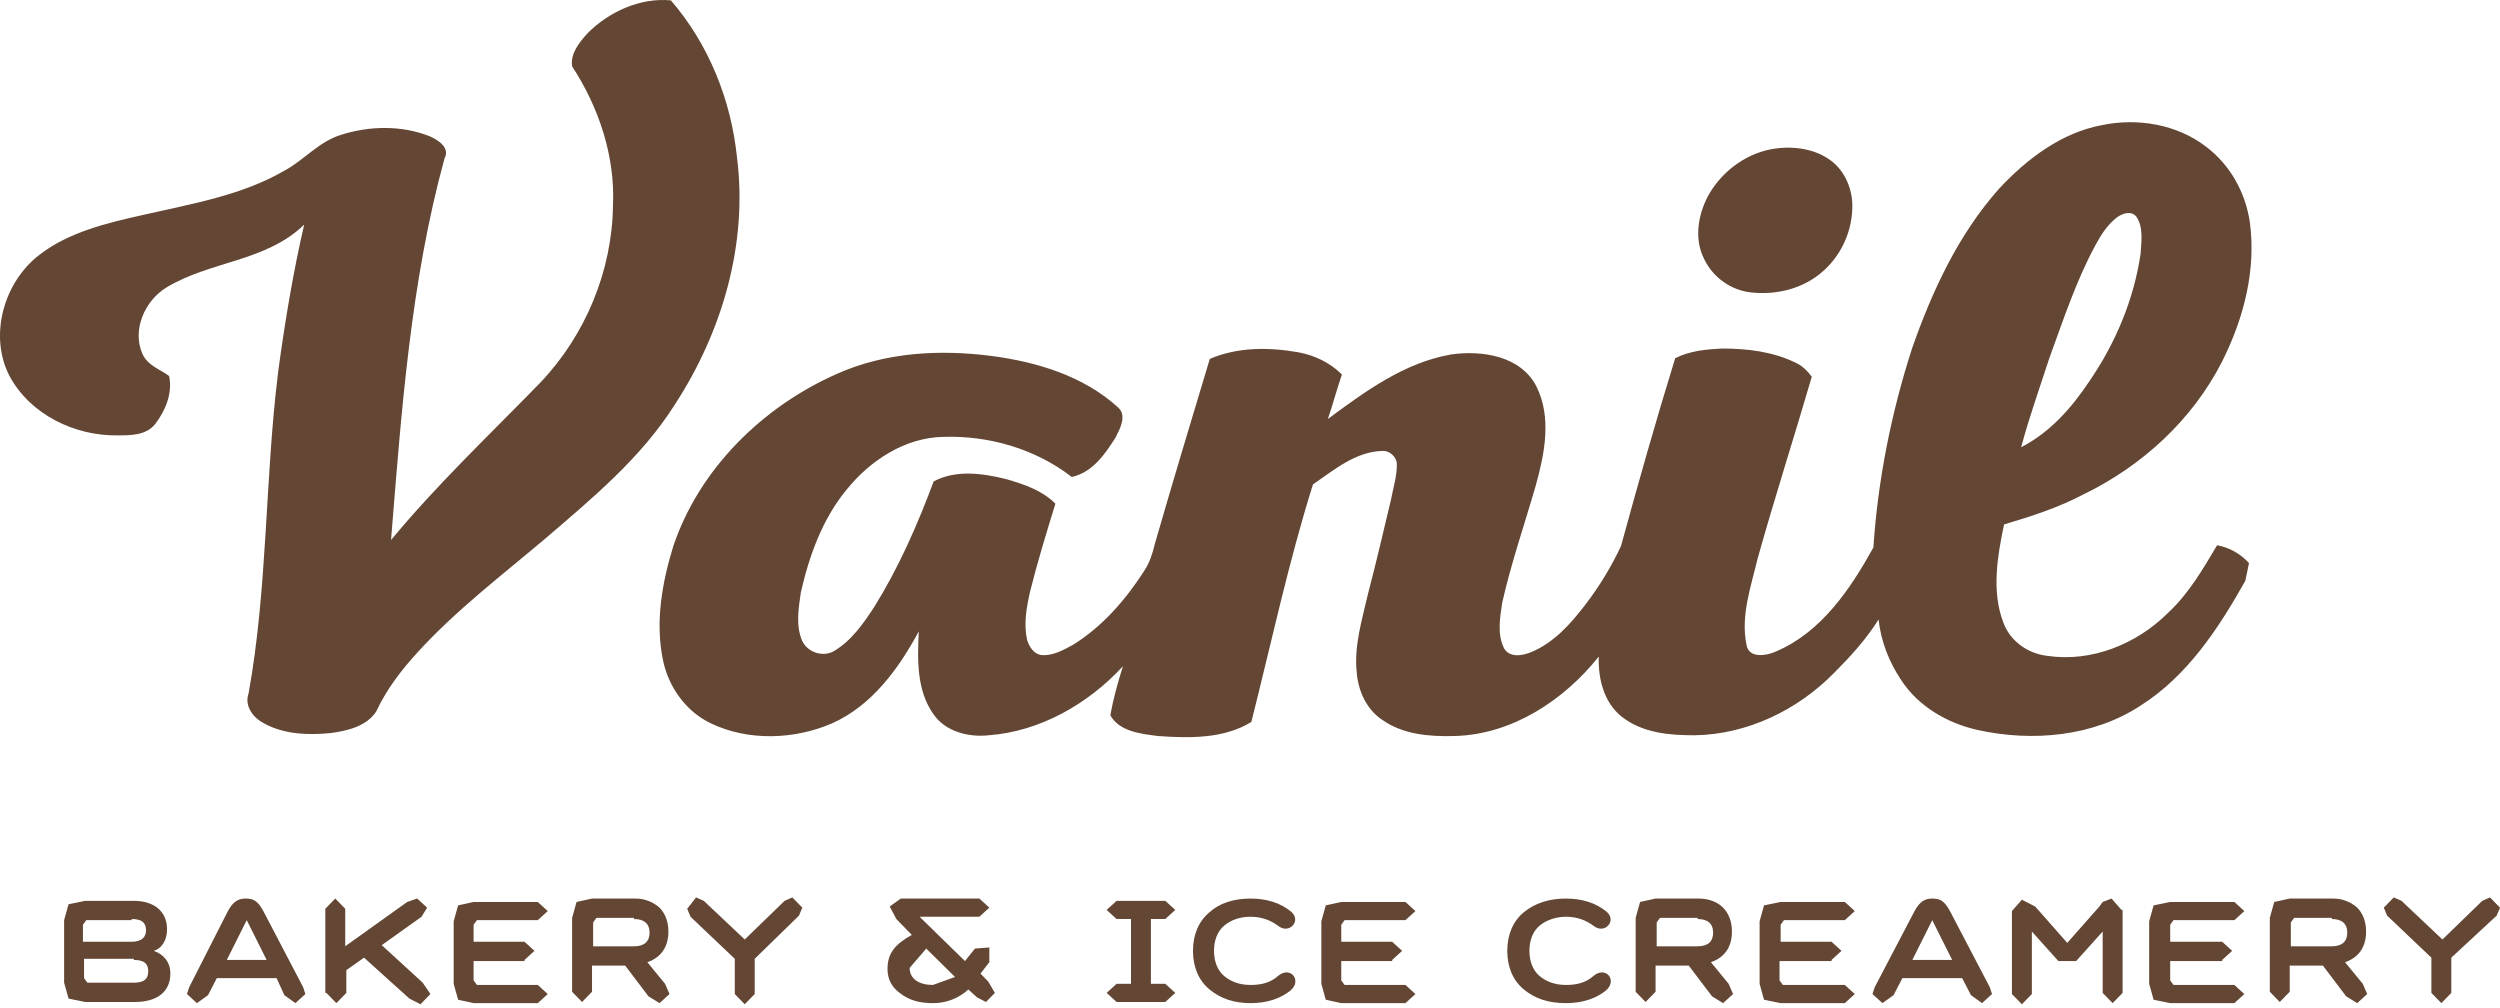
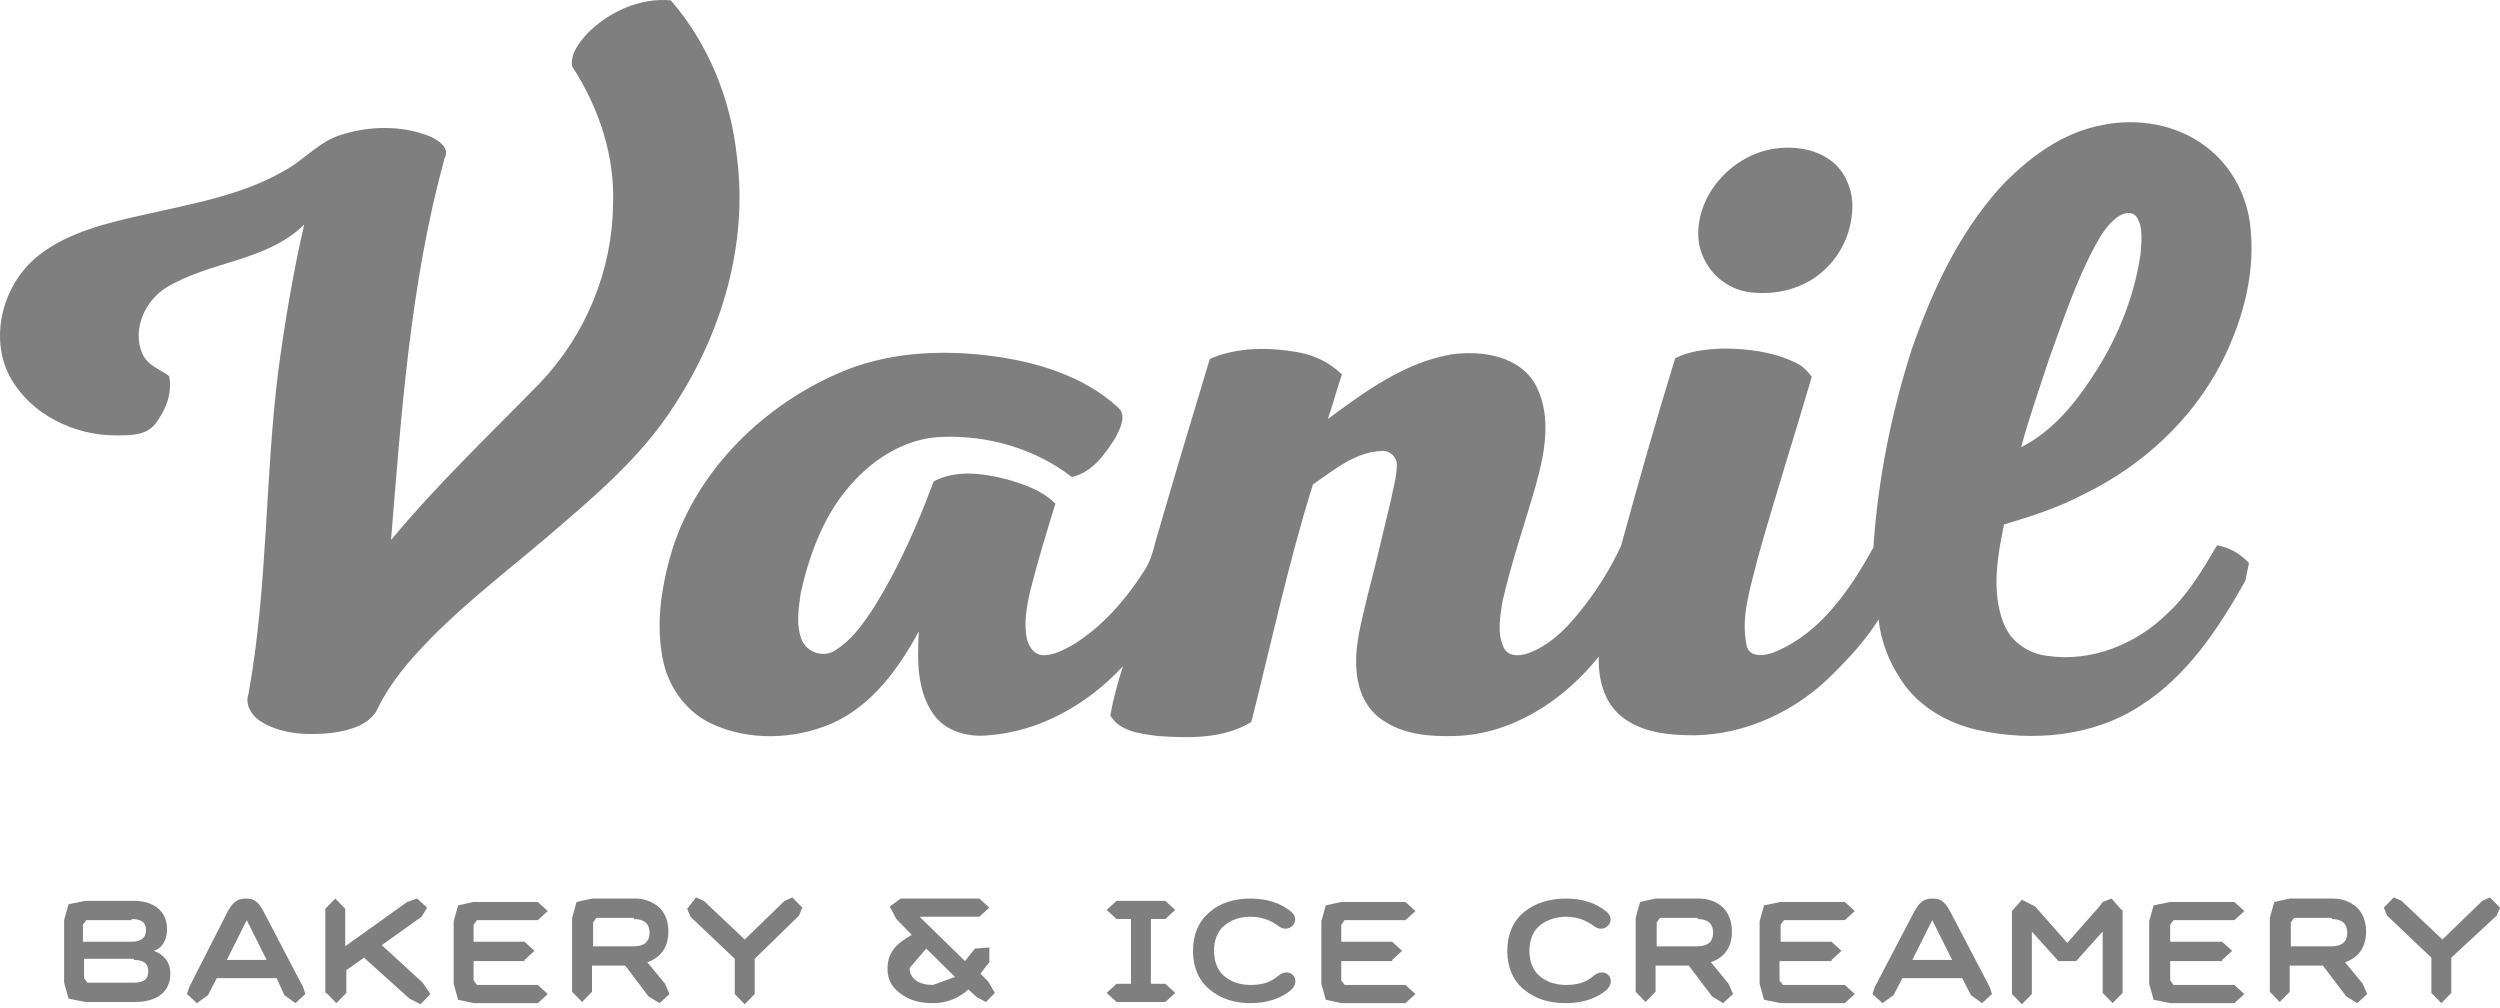
<svg xmlns="http://www.w3.org/2000/svg" width="191" height="77" fill="none" viewBox="0 0 191 77">
-   <path fill="#3C1800" fill-opacity=".8" d="M160.595 9.558c2.723-.567 5.728-.057 7.94 1.644 1.815 1.361 3.006 3.46 3.346 5.728.51 3.686-.454 7.373-2.098 10.662-2.269 4.48-6.125 7.996-10.549 10.151-1.928 1.021-4.026 1.702-6.124 2.325-.511 2.439-.965 5.104-.057 7.486.51 1.418 1.871 2.382 3.346 2.552 3.403.51 6.862-.907 9.244-3.289 1.588-1.474 2.665-3.346 3.743-5.16.964.17 1.815.68 2.438 1.36l-.283 1.361c-2.042 3.63-4.424 7.26-7.997 9.528-3.629 2.382-8.279 2.779-12.419 1.872-2.326-.51-4.594-1.815-5.898-3.857-.908-1.361-1.532-2.949-1.702-4.593-.964 1.53-2.155 2.835-3.402 4.083-2.779 2.835-6.636 4.707-10.662 4.764-1.928 0-3.97-.17-5.558-1.418-1.361-1.078-1.815-2.893-1.758-4.594-2.665 3.346-6.635 5.955-11.002 6.068-1.928.057-3.97-.113-5.558-1.248-1.191-.793-1.814-2.211-1.928-3.572-.227-2.042.397-4.027.851-6.012.624-2.382 1.191-4.82 1.758-7.202.17-.908.454-1.758.454-2.722 0-.567-.568-1.078-1.135-1.021-2.041.057-3.686 1.474-5.274 2.552-1.871 5.955-3.176 12.08-4.707 18.148-2.098 1.304-4.764 1.247-7.146 1.077-1.304-.17-2.948-.34-3.63-1.588.228-1.247.568-2.495.965-3.743-2.665 2.893-6.352 4.99-10.265 5.275-1.531.17-3.289-.284-4.196-1.588-1.305-1.815-1.248-4.197-1.135-6.352-1.53 2.835-3.573 5.671-6.635 7.032-2.892 1.248-6.408 1.361-9.244 0-1.928-.907-3.29-2.836-3.686-4.934-.567-2.835-.057-5.784.794-8.563 1.985-5.955 6.862-10.719 12.533-13.214 3.686-1.645 7.826-1.872 11.796-1.361 3.46.454 7.032 1.531 9.641 3.913.737.624.17 1.645-.17 2.325-.794 1.248-1.758 2.666-3.346 3.006-2.779-2.155-6.352-3.176-9.811-3.063-2.95.057-5.615 1.815-7.43 4.084-1.814 2.211-2.835 5.047-3.459 7.826-.17 1.19-.397 2.552.114 3.686.397.85 1.53 1.248 2.382.794 1.36-.794 2.268-2.098 3.119-3.403 1.871-3.005 3.289-6.238 4.537-9.584 1.7-.907 3.743-.624 5.557-.17 1.361.397 2.723.85 3.743 1.871-.68 2.212-1.36 4.424-1.928 6.692-.283 1.248-.51 2.496-.227 3.743.17.51.51 1.078 1.135 1.135.85.056 1.644-.397 2.381-.794 2.269-1.418 4.027-3.46 5.445-5.672.397-.623.623-1.304.794-2.041 1.36-4.707 2.778-9.414 4.196-14.121 2.099-.908 4.48-.908 6.749-.51 1.248.226 2.439.793 3.346 1.7-.397 1.135-.681 2.27-1.078 3.403 2.836-2.098 5.842-4.31 9.414-4.934 2.382-.34 5.331.114 6.522 2.44 1.191 2.381.624 5.16-.056 7.598-.851 2.95-1.872 5.898-2.552 8.904-.171 1.134-.397 2.382.113 3.46.397.794 1.418.623 2.098.34 1.758-.737 3.006-2.155 4.14-3.63a24.187 24.187 0 0 0 2.722-4.48c1.305-4.764 2.666-9.584 4.14-14.348 1.135-.567 2.382-.68 3.573-.737 1.928 0 3.857.227 5.615 1.077.51.227.907.624 1.247 1.078-1.361 4.65-2.835 9.244-4.14 13.894-.51 2.155-1.304 4.367-.85 6.579.17 1.077 1.531.85 2.268.51 3.46-1.474 5.671-4.764 7.429-7.94.341-5.16 1.361-10.264 2.949-15.198 1.532-4.367 3.516-8.677 6.636-12.193 2.155-2.325 4.82-4.31 7.882-4.877zM44.904 2.525c-.624.68-1.361 1.588-1.19 2.552 2.04 3.12 3.288 6.863 3.118 10.605-.056 4.991-2.098 9.925-5.557 13.554-3.857 3.97-7.883 7.77-11.4 12.023.794-9.754 1.475-19.622 4.084-29.15.453-.85-.51-1.417-1.135-1.7-2.154-.851-4.593-.795-6.748-.114-1.701.51-2.836 1.928-4.31 2.722-3.29 1.928-7.146 2.552-10.832 3.403-2.779.623-5.671 1.304-7.94 3.062C.272 21.581-.862 25.664.726 28.726c1.588 2.95 4.99 4.594 8.28 4.537.964 0 2.155 0 2.835-.85.794-1.021 1.361-2.382 1.078-3.687-.68-.51-1.645-.794-2.042-1.701-.794-1.815.17-4.027 1.815-5.048 3.346-2.041 7.656-1.985 10.548-4.82-.85 3.686-1.474 7.43-1.985 11.229-1.02 8.166-.794 16.503-2.268 24.613-.34.964.397 1.871 1.19 2.268 1.532.85 3.404.907 5.105.737 1.247-.17 2.722-.51 3.46-1.644.793-1.702 1.927-3.176 3.175-4.537 2.95-3.233 6.465-5.898 9.811-8.734 3.573-3.062 7.26-6.125 9.811-10.151 3.63-5.558 5.615-12.306 4.764-18.942-.454-4.367-2.155-8.62-5.047-11.966-2.325-.227-4.707.85-6.352 2.495zm116.712 14.178c-.68.567-1.134 1.305-1.531 2.042-1.474 2.722-2.439 5.671-3.516 8.62-.737 2.269-1.531 4.48-2.155 6.805 2.212-1.134 3.856-3.005 5.217-5.047 1.985-2.892 3.403-6.238 3.913-9.754.057-.908.227-2.042-.34-2.836-.453-.51-1.191-.17-1.588.17z" />
-   <path fill="#3C1800" fill-opacity=".8" d="M135.28 11.409c1.475-.284 3.176-.114 4.424.737 1.134.737 1.758 2.098 1.814 3.403.057 2.041-.85 4.083-2.495 5.387-1.418 1.135-3.289 1.588-5.104 1.418-1.588-.113-3.062-1.134-3.743-2.609-.737-1.474-.454-3.289.284-4.707.964-1.814 2.778-3.232 4.82-3.63zM4.899 75.076l.338 1.216 1.268.26h3.805c1.691 0 2.706-.781 2.706-2.17 0-.869-.508-1.477-1.268-1.737.591-.174 1.014-.782 1.014-1.65 0-1.39-1.014-2.17-2.537-2.17h-3.72l-1.268.26-.338 1.215v4.776zm5.327-1.736c.76 0 1.099.26 1.099.868s-.338.868-1.1.868h-3.55l-.254-.347v-1.476h3.804v.087zm-.17-3.127c.761 0 1.1.261 1.1.869 0 .52-.339.868-1.1.868h-3.72v-1.302l.254-.348h3.466v-.087zm11.669 5.818l.845.608.761-.694-.169-.521-3.044-5.818c-.422-.782-.76-.956-1.353-.956-.507 0-.93.174-1.352.956l-2.96 5.818-.169.52.761.695.846-.608.676-1.302h4.566l.592 1.302zm-1.353-2.692h-3.044L18.85 70.3l1.522 3.04zm4.566 2.519l.76.781.762-.781V74.12l1.353-.955 3.466 3.126.846.434.76-.781-.591-.869-3.129-2.865 3.044-2.171.423-.695-.76-.695-.762.261-4.735 3.386v-2.865l-.76-.782-.762.782v6.426h.085zm15.135-2.519l.76-.694-.76-.695h-3.89v-1.302l.254-.348h4.65l.761-.694-.76-.695h-4.905l-1.183.26-.339 1.216v4.776L35 76.379l1.183.26h4.904l.761-.694-.76-.695h-4.651l-.254-.347v-1.477h3.89v-.087zm7.694.435l1.776 2.344.845.521.761-.694-.338-.782-1.353-1.65c1.015-.347 1.607-1.129 1.607-2.344 0-.782-.254-1.39-.677-1.824a2.743 2.743 0 0 0-1.86-.695h-3.297l-1.184.261-.338 1.216v5.644l.76.781.761-.781v-1.997h2.537zm.676-3.56c.762 0 1.184.347 1.184 1.041 0 .695-.422 1.043-1.184 1.043h-3.128v-1.824l.254-.347h2.874v.087zm12.599-.261l.254-.608-.761-.781-.592.26-3.044 2.953-3.129-2.953-.592-.26-.676.868.254.608 3.382 3.213v2.692l.76.781.762-.781v-2.692l3.382-3.3zm10.23 6.686a3.928 3.928 0 0 0 2.706-1.042l.677.608.676.347.677-.694-.507-.869-.592-.608.676-.868v-1.129l-1.1.087-.76.955-3.467-3.386h4.566l.761-.695-.76-.695H68.82l-.846.608.508.956 1.183 1.215c-1.268.695-1.86 1.39-1.86 2.605 0 .782.338 1.39.93 1.824.761.608 1.607.781 2.537.781zm-1.775-2.692l1.269-1.476 2.198 2.171-1.691.608c-1.015 0-1.776-.434-1.776-1.303zm19.532 2.605l.761-.694-.761-.695h-1.1v-4.95h1.1l.761-.694-.761-.695h-3.72l-.761.695.76.694h1.1v4.95h-1.1l-.76.695.76.694h3.721zm6.51-1.302c-.845 0-1.521-.26-2.029-.695-.507-.434-.76-1.129-.76-1.91 0-.782.253-1.476.76-1.91.508-.435 1.184-.695 2.03-.695.845 0 1.521.26 2.113.694.846.695 1.86-.434.93-1.128-.76-.608-1.775-.956-3.043-.956-1.269 0-2.368.348-3.129 1.042-.845.695-1.268 1.737-1.268 2.953 0 1.216.423 2.258 1.268 2.952.846.695 1.86 1.042 3.129 1.042 1.268 0 2.282-.347 3.043-.955.93-.781 0-1.91-.93-1.129-.592.521-1.268.695-2.113.695zm10.823-1.91l.761-.695-.761-.695h-3.889v-1.302l.254-.348h4.65l.761-.694-.761-.695h-4.904l-1.184.26-.338 1.216v4.776l.338 1.216 1.184.26h4.904l.761-.694-.761-.695h-4.65l-.254-.347v-1.477h3.889v-.087zm13.275 1.91c-.845 0-1.522-.26-2.029-.695-.507-.434-.761-1.129-.761-1.91 0-.782.254-1.476.761-1.91.507-.435 1.268-.695 2.029-.695.846 0 1.522.26 2.114.694.846.695 1.86-.434.93-1.128-.761-.608-1.776-.956-3.044-.956s-2.367.348-3.213 1.042c-.845.695-1.268 1.737-1.268 2.953 0 1.216.423 2.258 1.268 2.952.846.695 1.86 1.042 3.213 1.042 1.268 0 2.283-.347 3.044-.955.93-.781 0-1.91-.93-1.129-.592.521-1.268.695-2.114.695zm9.386-1.476l1.775 2.344.846.521.761-.694-.338-.782-1.353-1.65c1.014-.347 1.606-1.129 1.606-2.344 0-.782-.253-1.39-.676-1.824-.423-.434-1.099-.695-1.86-.695h-3.298l-1.184.261-.338 1.216v5.644l.761.781.761-.781v-1.997h2.537zm.676-3.56c.761 0 1.184.347 1.184 1.041 0 .695-.423 1.043-1.184 1.043h-3.128v-1.824l.253-.347h2.875v.087zm10.231 3.126l.761-.695-.761-.695h-3.889v-1.302l.253-.348h4.651l.761-.694-.761-.695h-4.904l-1.269.26-.338 1.216v4.776l.338 1.216 1.269.26h4.904l.761-.694-.761-.695h-4.735l-.254-.347v-1.477h3.974v-.087zm10.654 2.691l.845.608.761-.694-.169-.521-3.044-5.818c-.423-.782-.761-.956-1.353-.956-.507 0-.93.174-1.353.956l-3.043 5.818-.17.52.761.695.846-.608.676-1.302h4.566l.677 1.302zm-1.438-2.692h-3.044l1.522-3.039 1.522 3.04zm12.937-3.82l-.761-.869-.677.261-.253.347-2.452 2.779-2.452-2.779-1.015-.52-.761.868v6.339l.761.781.761-.781v-4.776l2.029 2.257h1.353l2.029-2.257v4.689l.761.781.761-.781v-6.34h-.084zm7.694 3.82l.761-.694-.761-.695h-3.974v-1.302l.254-.348h4.65l.761-.694-.761-.695h-4.904l-1.268.26-.338 1.216v4.776l.338 1.216 1.268.26h4.904l.761-.694-.761-.695h-4.65l-.254-.347v-1.477h3.974v-.087zm7.695.435l1.775 2.344.846.521.761-.694-.339-.782-1.352-1.65c1.014-.347 1.606-1.129 1.606-2.344 0-.782-.254-1.39-.676-1.824a2.745 2.745 0 0 0-1.86-.695h-3.298l-1.184.261-.338 1.216v5.644l.761.781.761-.781v-1.997h2.537zm.676-3.56c.761 0 1.184.347 1.184 1.041 0 .695-.423 1.043-1.184 1.043h-3.129v-1.824l.254-.347h2.875v.087zm12.598-.261l.254-.608-.761-.781-.592.26-3.044 2.953-3.128-2.953-.592-.26-.761.781.254.608 3.382 3.213v2.692l.761.781.761-.781v-2.692l3.466-3.213z" />
+   <path fill="#5F5F5F" fill-opacity=".8" d="M160.595 9.558c2.723-.567 5.728-.057 7.94 1.644 1.815 1.361 3.006 3.46 3.346 5.728.51 3.686-.454 7.373-2.098 10.662-2.269 4.48-6.125 7.996-10.549 10.151-1.928 1.021-4.026 1.702-6.124 2.325-.511 2.439-.965 5.104-.057 7.486.51 1.418 1.871 2.382 3.346 2.552 3.403.51 6.862-.907 9.244-3.289 1.588-1.474 2.665-3.346 3.743-5.16.964.17 1.815.68 2.438 1.36l-.283 1.361c-2.042 3.63-4.424 7.26-7.997 9.528-3.629 2.382-8.279 2.779-12.419 1.872-2.326-.51-4.594-1.815-5.898-3.857-.908-1.361-1.532-2.949-1.702-4.593-.964 1.53-2.155 2.835-3.402 4.083-2.779 2.835-6.636 4.707-10.662 4.764-1.928 0-3.97-.17-5.558-1.418-1.361-1.078-1.815-2.893-1.758-4.594-2.665 3.346-6.635 5.955-11.002 6.068-1.928.057-3.97-.113-5.558-1.248-1.191-.793-1.814-2.211-1.928-3.572-.227-2.042.397-4.027.851-6.012.624-2.382 1.191-4.82 1.758-7.202.17-.908.454-1.758.454-2.722 0-.567-.568-1.078-1.135-1.021-2.041.057-3.686 1.474-5.274 2.552-1.871 5.955-3.176 12.08-4.707 18.148-2.098 1.304-4.764 1.247-7.146 1.077-1.304-.17-2.948-.34-3.63-1.588.228-1.247.568-2.495.965-3.743-2.665 2.893-6.352 4.99-10.265 5.275-1.531.17-3.289-.284-4.196-1.588-1.305-1.815-1.248-4.197-1.135-6.352-1.53 2.835-3.573 5.671-6.635 7.032-2.892 1.248-6.408 1.361-9.244 0-1.928-.907-3.29-2.836-3.686-4.934-.567-2.835-.057-5.784.794-8.563 1.985-5.955 6.862-10.719 12.533-13.214 3.686-1.645 7.826-1.872 11.796-1.361 3.46.454 7.032 1.531 9.641 3.913.737.624.17 1.645-.17 2.325-.794 1.248-1.758 2.666-3.346 3.006-2.779-2.155-6.352-3.176-9.811-3.063-2.95.057-5.615 1.815-7.43 4.084-1.814 2.211-2.835 5.047-3.459 7.826-.17 1.19-.397 2.552.114 3.686.397.85 1.53 1.248 2.382.794 1.36-.794 2.268-2.098 3.119-3.403 1.871-3.005 3.289-6.238 4.537-9.584 1.7-.907 3.743-.624 5.557-.17 1.361.397 2.723.85 3.743 1.871-.68 2.212-1.36 4.424-1.928 6.692-.283 1.248-.51 2.496-.227 3.743.17.51.51 1.078 1.135 1.135.85.056 1.644-.397 2.381-.794 2.269-1.418 4.027-3.46 5.445-5.672.397-.623.623-1.304.794-2.041 1.36-4.707 2.778-9.414 4.196-14.121 2.099-.908 4.48-.908 6.749-.51 1.248.226 2.439.793 3.346 1.7-.397 1.135-.681 2.27-1.078 3.403 2.836-2.098 5.842-4.31 9.414-4.934 2.382-.34 5.331.114 6.522 2.44 1.191 2.381.624 5.16-.056 7.598-.851 2.95-1.872 5.898-2.552 8.904-.171 1.134-.397 2.382.113 3.46.397.794 1.418.623 2.098.34 1.758-.737 3.006-2.155 4.14-3.63a24.187 24.187 0 0 0 2.722-4.48c1.305-4.764 2.666-9.584 4.14-14.348 1.135-.567 2.382-.68 3.573-.737 1.928 0 3.857.227 5.615 1.077.51.227.907.624 1.247 1.078-1.361 4.65-2.835 9.244-4.14 13.894-.51 2.155-1.304 4.367-.85 6.579.17 1.077 1.531.85 2.268.51 3.46-1.474 5.671-4.764 7.429-7.94.341-5.16 1.361-10.264 2.949-15.198 1.532-4.367 3.516-8.677 6.636-12.193 2.155-2.325 4.82-4.31 7.882-4.877zM44.904 2.525c-.624.68-1.361 1.588-1.19 2.552 2.04 3.12 3.288 6.863 3.118 10.605-.056 4.991-2.098 9.925-5.557 13.554-3.857 3.97-7.883 7.77-11.4 12.023.794-9.754 1.475-19.622 4.084-29.15.453-.85-.51-1.417-1.135-1.7-2.154-.851-4.593-.795-6.748-.114-1.701.51-2.836 1.928-4.31 2.722-3.29 1.928-7.146 2.552-10.832 3.403-2.779.623-5.671 1.304-7.94 3.062C.272 21.581-.862 25.664.726 28.726c1.588 2.95 4.99 4.594 8.28 4.537.964 0 2.155 0 2.835-.85.794-1.021 1.361-2.382 1.078-3.687-.68-.51-1.645-.794-2.042-1.701-.794-1.815.17-4.027 1.815-5.048 3.346-2.041 7.656-1.985 10.548-4.82-.85 3.686-1.474 7.43-1.985 11.229-1.02 8.166-.794 16.503-2.268 24.613-.34.964.397 1.871 1.19 2.268 1.532.85 3.404.907 5.105.737 1.247-.17 2.722-.51 3.46-1.644.793-1.702 1.927-3.176 3.175-4.537 2.95-3.233 6.465-5.898 9.811-8.734 3.573-3.062 7.26-6.125 9.811-10.151 3.63-5.558 5.615-12.306 4.764-18.942-.454-4.367-2.155-8.62-5.047-11.966-2.325-.227-4.707.85-6.352 2.495zm116.712 14.178c-.68.567-1.134 1.305-1.531 2.042-1.474 2.722-2.439 5.671-3.516 8.62-.737 2.269-1.531 4.48-2.155 6.805 2.212-1.134 3.856-3.005 5.217-5.047 1.985-2.892 3.403-6.238 3.913-9.754.057-.908.227-2.042-.34-2.836-.453-.51-1.191-.17-1.588.17z" />
+   <path fill="#5F5F5F" fill-opacity=".8" d="M135.28 11.409c1.475-.284 3.176-.114 4.424.737 1.134.737 1.758 2.098 1.814 3.403.057 2.041-.85 4.083-2.495 5.387-1.418 1.135-3.289 1.588-5.104 1.418-1.588-.113-3.062-1.134-3.743-2.609-.737-1.474-.454-3.289.284-4.707.964-1.814 2.778-3.232 4.82-3.63zM4.899 75.076l.338 1.216 1.268.26h3.805c1.691 0 2.706-.781 2.706-2.17 0-.869-.508-1.477-1.268-1.737.591-.174 1.014-.782 1.014-1.65 0-1.39-1.014-2.17-2.537-2.17h-3.72l-1.268.26-.338 1.215v4.776zm5.327-1.736c.76 0 1.099.26 1.099.868s-.338.868-1.1.868h-3.55l-.254-.347v-1.476h3.804v.087zm-.17-3.127c.761 0 1.1.261 1.1.869 0 .52-.339.868-1.1.868h-3.72v-1.302l.254-.348h3.466v-.087zm11.669 5.818l.845.608.761-.694-.169-.521-3.044-5.818c-.422-.782-.76-.956-1.353-.956-.507 0-.93.174-1.352.956l-2.96 5.818-.169.52.761.695.846-.608.676-1.302h4.566l.592 1.302zm-1.353-2.692h-3.044L18.85 70.3l1.522 3.04zm4.566 2.519l.76.781.762-.781V74.12l1.353-.955 3.466 3.126.846.434.76-.781-.591-.869-3.129-2.865 3.044-2.171.423-.695-.76-.695-.762.261-4.735 3.386v-2.865l-.76-.782-.762.782v6.426h.085zm15.135-2.519l.76-.694-.76-.695h-3.89v-1.302l.254-.348h4.65l.761-.694-.76-.695h-4.905l-1.183.26-.339 1.216v4.776L35 76.379l1.183.26h4.904l.761-.694-.76-.695h-4.651l-.254-.347v-1.477h3.89v-.087zm7.694.435l1.776 2.344.845.521.761-.694-.338-.782-1.353-1.65c1.015-.347 1.607-1.129 1.607-2.344 0-.782-.254-1.39-.677-1.824a2.743 2.743 0 0 0-1.86-.695h-3.297l-1.184.261-.338 1.216v5.644l.76.781.761-.781v-1.997h2.537zm.676-3.56c.762 0 1.184.347 1.184 1.041 0 .695-.422 1.043-1.184 1.043h-3.128v-1.824l.254-.347h2.874v.087zm12.599-.261l.254-.608-.761-.781-.592.26-3.044 2.953-3.129-2.953-.592-.26-.676.868.254.608 3.382 3.213v2.692l.76.781.762-.781v-2.692l3.382-3.3zm10.23 6.686a3.928 3.928 0 0 0 2.706-1.042l.677.608.676.347.677-.694-.507-.869-.592-.608.676-.868v-1.129l-1.1.087-.76.955-3.467-3.386h4.566l.761-.695-.76-.695H68.82l-.846.608.508.956 1.183 1.215c-1.268.695-1.86 1.39-1.86 2.605 0 .782.338 1.39.93 1.824.761.608 1.607.781 2.537.781zm-1.775-2.692l1.269-1.476 2.198 2.171-1.691.608c-1.015 0-1.776-.434-1.776-1.303zm19.532 2.605l.761-.694-.761-.695h-1.1v-4.95h1.1l.761-.694-.761-.695h-3.72l-.761.695.76.694h1.1v4.95h-1.1l-.76.695.76.694h3.721zm6.51-1.302c-.845 0-1.521-.26-2.029-.695-.507-.434-.76-1.129-.76-1.91 0-.782.253-1.476.76-1.91.508-.435 1.184-.695 2.03-.695.845 0 1.521.26 2.113.694.846.695 1.86-.434.93-1.128-.76-.608-1.775-.956-3.043-.956-1.269 0-2.368.348-3.129 1.042-.845.695-1.268 1.737-1.268 2.953 0 1.216.423 2.258 1.268 2.952.846.695 1.86 1.042 3.129 1.042 1.268 0 2.282-.347 3.043-.955.93-.781 0-1.91-.93-1.129-.592.521-1.268.695-2.113.695zm10.823-1.91l.761-.695-.761-.695h-3.889v-1.302l.254-.348h4.65l.761-.694-.761-.695h-4.904l-1.184.26-.338 1.216v4.776l.338 1.216 1.184.26h4.904l.761-.694-.761-.695h-4.65l-.254-.347v-1.477h3.889v-.087zm13.275 1.91c-.845 0-1.522-.26-2.029-.695-.507-.434-.761-1.129-.761-1.91 0-.782.254-1.476.761-1.91.507-.435 1.268-.695 2.029-.695.846 0 1.522.26 2.114.694.846.695 1.86-.434.93-1.128-.761-.608-1.776-.956-3.044-.956s-2.367.348-3.213 1.042c-.845.695-1.268 1.737-1.268 2.953 0 1.216.423 2.258 1.268 2.952.846.695 1.86 1.042 3.213 1.042 1.268 0 2.283-.347 3.044-.955.93-.781 0-1.91-.93-1.129-.592.521-1.268.695-2.114.695zm9.386-1.476l1.775 2.344.846.521.761-.694-.338-.782-1.353-1.65c1.014-.347 1.606-1.129 1.606-2.344 0-.782-.253-1.39-.676-1.824-.423-.434-1.099-.695-1.86-.695h-3.298l-1.184.261-.338 1.216v5.644l.761.781.761-.781v-1.997h2.537zm.676-3.56c.761 0 1.184.347 1.184 1.041 0 .695-.423 1.043-1.184 1.043h-3.128v-1.824l.253-.347h2.875v.087zm10.231 3.126l.761-.695-.761-.695h-3.889v-1.302l.253-.348h4.651l.761-.694-.761-.695h-4.904l-1.269.26-.338 1.216v4.776l.338 1.216 1.269.26h4.904l.761-.694-.761-.695h-4.735l-.254-.347v-1.477h3.974v-.087zm10.654 2.691l.845.608.761-.694-.169-.521-3.044-5.818c-.423-.782-.761-.956-1.353-.956-.507 0-.93.174-1.353.956l-3.043 5.818-.17.52.761.695.846-.608.676-1.302h4.566l.677 1.302zm-1.438-2.692h-3.044l1.522-3.039 1.522 3.04zm12.937-3.82l-.761-.869-.677.261-.253.347-2.452 2.779-2.452-2.779-1.015-.52-.761.868v6.339l.761.781.761-.781v-4.776l2.029 2.257h1.353l2.029-2.257v4.689l.761.781.761-.781v-6.34h-.084zm7.694 3.82l.761-.694-.761-.695h-3.974v-1.302l.254-.348h4.65l.761-.694-.761-.695h-4.904l-1.268.26-.338 1.216v4.776l.338 1.216 1.268.26h4.904l.761-.694-.761-.695h-4.65l-.254-.347v-1.477h3.974v-.087zm7.695.435l1.775 2.344.846.521.761-.694-.339-.782-1.352-1.65c1.014-.347 1.606-1.129 1.606-2.344 0-.782-.254-1.39-.676-1.824a2.745 2.745 0 0 0-1.86-.695h-3.298l-1.184.261-.338 1.216v5.644l.761.781.761-.781v-1.997h2.537zm.676-3.56c.761 0 1.184.347 1.184 1.041 0 .695-.423 1.043-1.184 1.043h-3.129v-1.824l.254-.347h2.875v.087zm12.598-.261l.254-.608-.761-.781-.592.26-3.044 2.953-3.128-2.953-.592-.26-.761.781.254.608 3.382 3.213v2.692l.761.781.761-.781v-2.692l3.466-3.213z" />
</svg>
